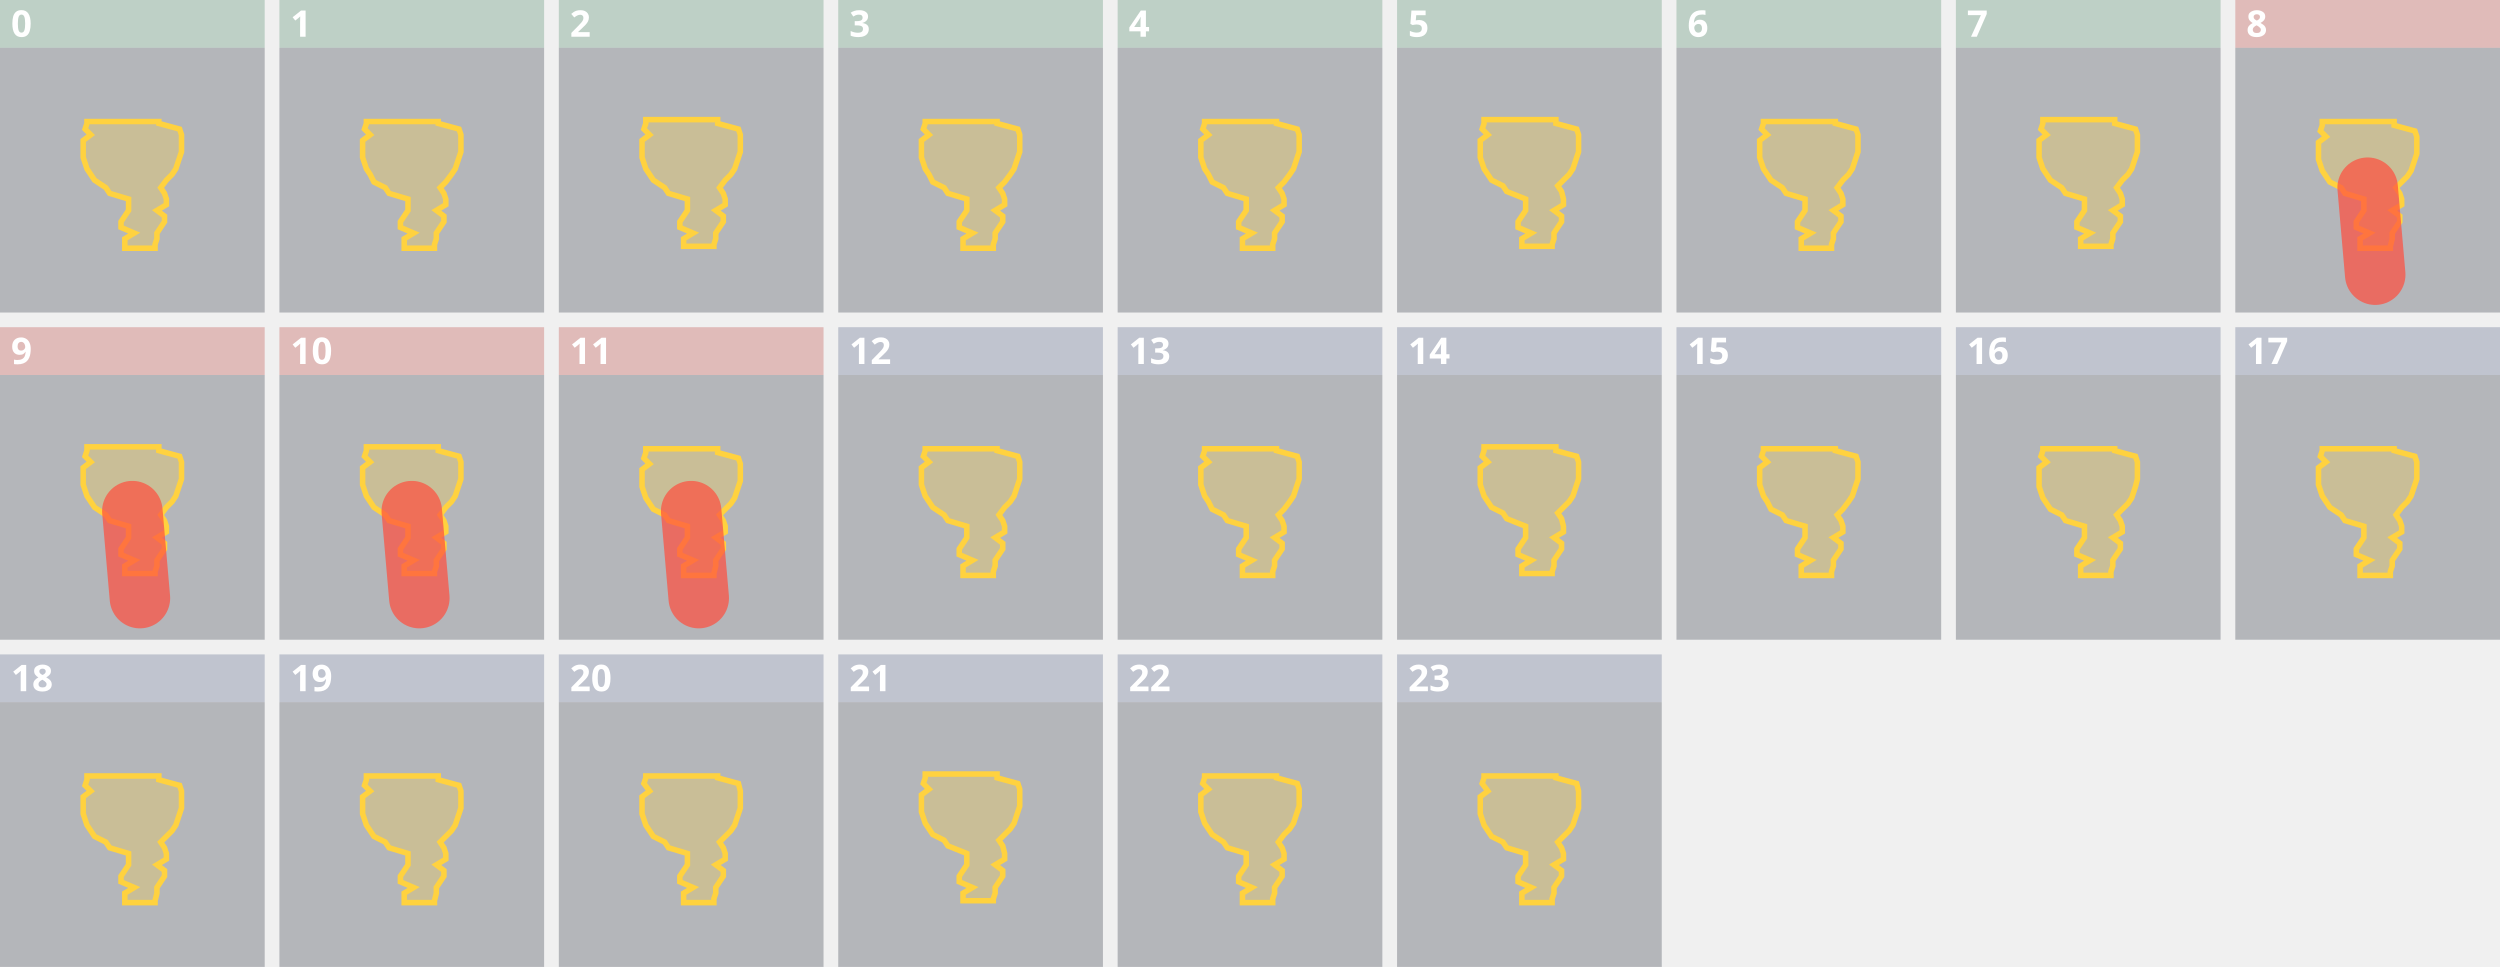
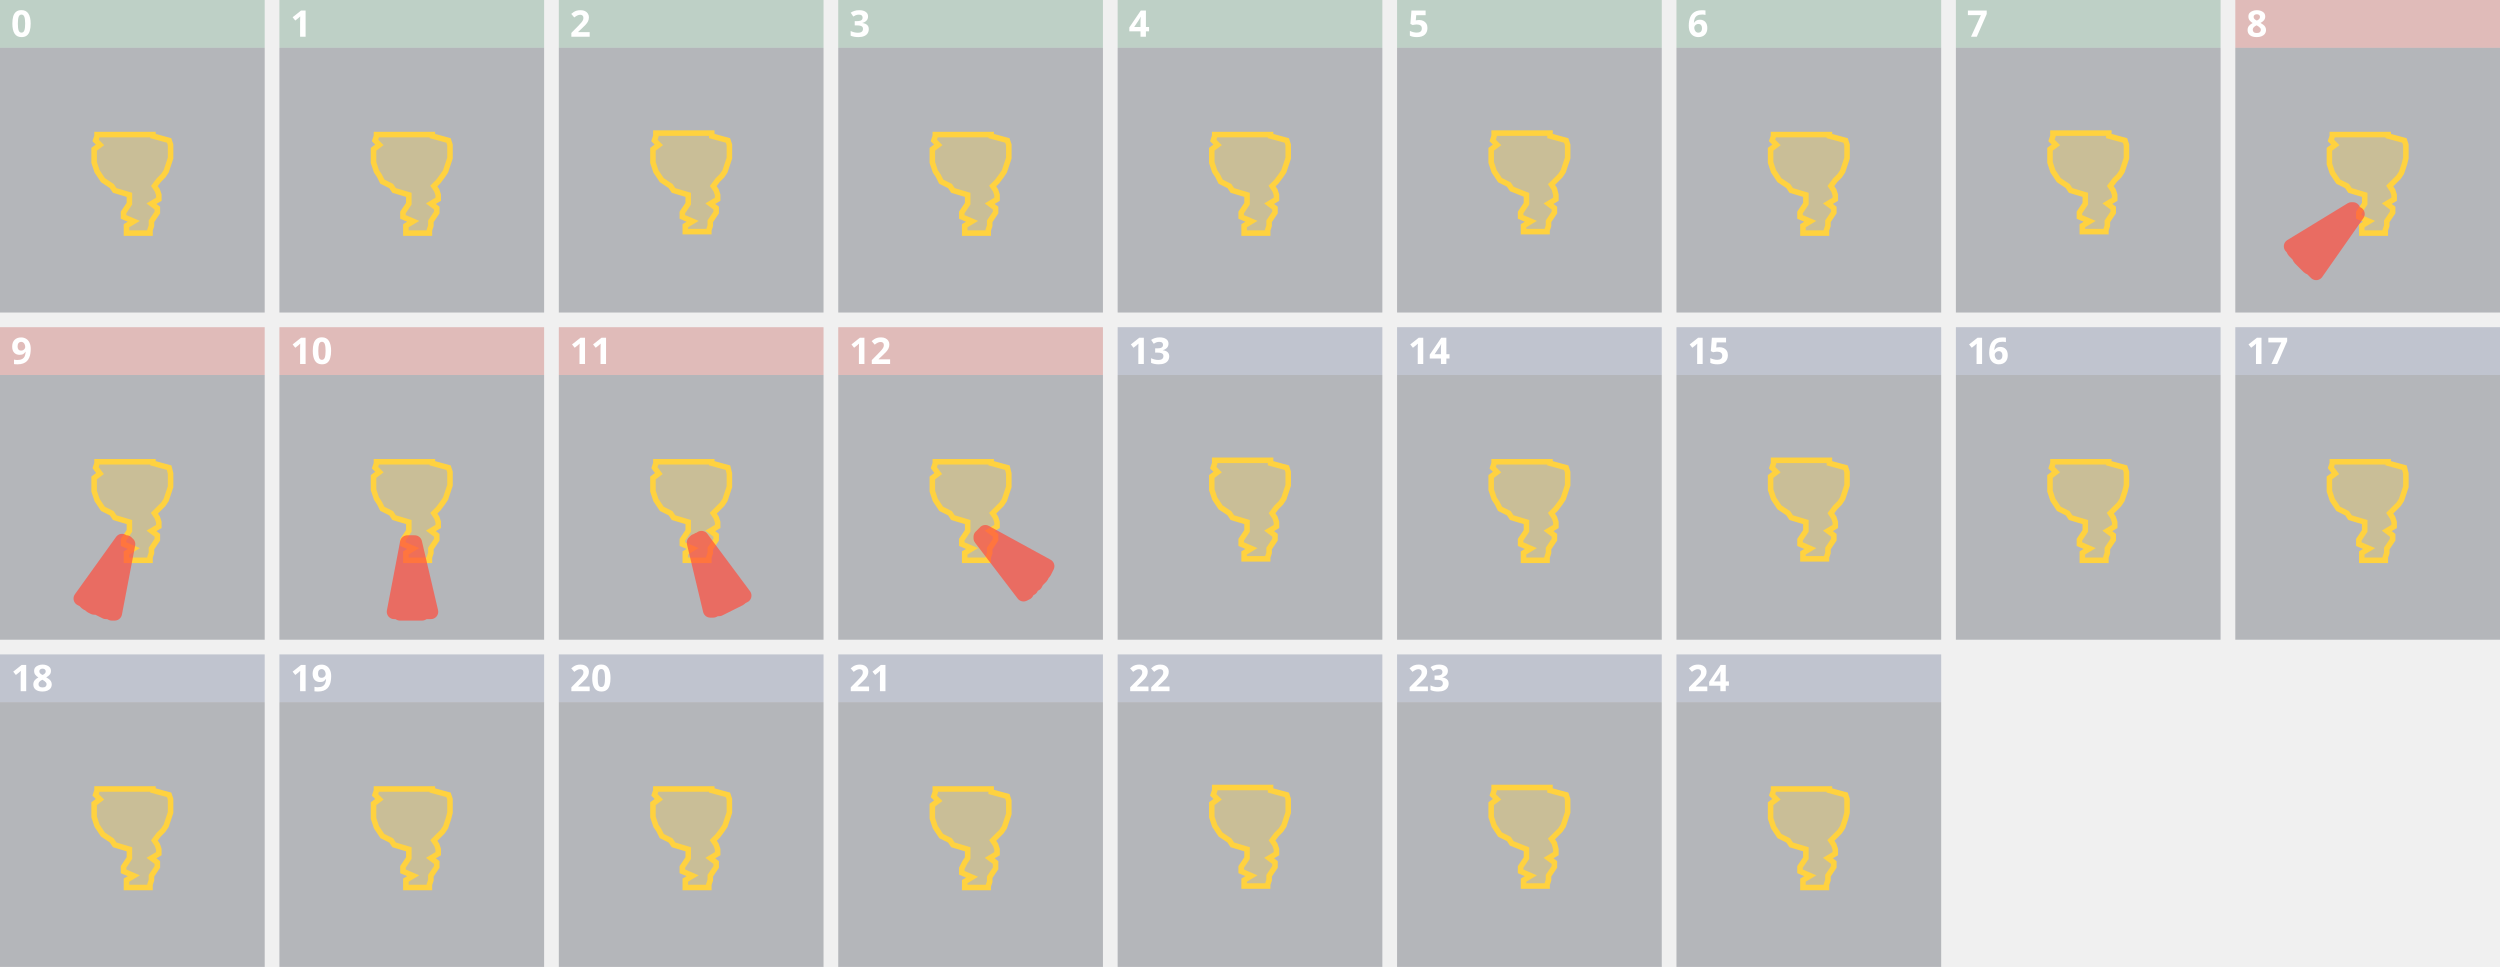
<svg xmlns="http://www.w3.org/2000/svg" viewBox="0 0 680 263" width="680" height="263">
-   <style>text{font:bold 10px sans-serif;fill:#ffffff}.k{fill:#1b2230}.g{stroke:#8a96aa;stroke-width:1.94}use{stroke-width:2.92;fill-opacity:.28}.u{stroke:#ffd23f;fill:#ffd23f}.v{stroke:#4ade80;fill:#4ade80;fill-opacity:.6}.a{stroke:#e879f9;fill:#e879f9}.o{stroke:#22d3ee;fill:#22d3ee;fill-opacity:.5}.H{color:#ff4d3d;fill:#ff4d3d;opacity:.7}.G{color:#3b9cff;fill:#3b9cff;opacity:.75}.S{color:#ffa630;fill:#ffa630;opacity:.75}.T{color:#ffa630;fill:none;stroke:#ffa630;stroke-width:3.89;stroke-dasharray:7.8}.P{color:#c49bff;fill:none;stroke:#c49bff;stroke-width:1.94;stroke-dasharray:5.8}</style>
+   <style>text{font:bold 10px sans-serif;fill:#ffffff}.k{fill:#1b2230}.g{stroke:#8a96aa;stroke-width:2.50}use{stroke-width:3.75;fill-opacity:.28}.u{stroke:#ffd23f;fill:#ffd23f}.v{stroke:#4ade80;fill:#4ade80;fill-opacity:.6}.a{stroke:#e879f9;fill:#e879f9}.o{stroke:#22d3ee;fill:#22d3ee;fill-opacity:.5}.H{color:#ff4d3d;fill:#ff4d3d;opacity:.7}.G{color:#3b9cff;fill:#3b9cff;opacity:.75}.S{color:#ffa630;fill:#ffa630;opacity:.75}.T{color:#ffa630;fill:none;stroke:#ffa630;stroke-width:5.00;stroke-dasharray:10.0}.P{color:#c49bff;fill:none;stroke:#c49bff;stroke-width:2.50;stroke-dasharray:7.5}</style>
  <defs>
    <path id="b0" d="M-24 -31L14 -31L14 -30L25 -27L26 -24L26 -21L26 -18L26 -15L25 -12L24 -9L23 -6L21 -3L18 0L15 4L17 7L18 10L18 13L13 16L17 19L17 22L15 25L13 28L13 31L12 34L12 36L-4 36L-4 34L-4 31L1 28L-6 25L-6 22L-4 19L-2 16L-2 13L-2 10L-12 7L-14 4L-20 0L-22 -3L-24 -6L-25 -9L-26 -12L-26 -15L-26 -18L-26 -21L-22 -24L-25 -27L-24 -30Z" />
    <path id="b1" d="M-24 -31L14 -31L14 -30L25 -27L26 -24L26 -21L26 -18L26 -15L25 -12L24 -9L23 -6L21 -3L18 1L15 4L17 7L18 10L18 13L13 16L17 19L17 22L15 25L13 28L13 31L12 34L12 36L-4 36L-4 34L-4 31L1 28L-6 25L-6 22L-4 19L-2 16L-2 13L-2 10L-12 7L-14 4L-20 1L-22 -3L-24 -6L-25 -9L-26 -12L-26 -15L-26 -18L-26 -21L-22 -24L-25 -27L-24 -30Z" />
    <path id="b2" d="M-24 -32L14 -32L14 -30L25 -27L26 -24L26 -21L26 -18L26 -15L25 -12L24 -9L23 -6L21 -3L18 0L15 4L17 7L18 10L18 13L13 16L17 19L17 22L15 25L13 28L13 31L12 34L12 35L-4 35L-4 34L-4 31L1 28L-6 25L-6 22L-4 19L-2 16L-2 13L-2 10L-12 7L-14 4L-20 0L-22 -3L-24 -6L-25 -9L-26 -12L-26 -15L-26 -18L-26 -21L-22 -24L-25 -27L-24 -30Z" />
    <path id="b3" d="M-24 -32L14 -32L14 -30L25 -27L26 -24L26 -21L26 -18L26 -15L25 -12L24 -9L23 -6L21 -3L18 0L15 3L17 6L18 10L18 13L13 16L17 19L17 22L15 25L13 28L13 31L12 34L12 35L-4 35L-4 34L-4 31L1 28L-6 25L-6 22L-4 19L-2 16L-2 13L-2 10L-12 6L-14 3L-20 0L-22 -3L-24 -6L-25 -9L-26 -12L-26 -15L-26 -18L-26 -21L-22 -24L-25 -27L-24 -30Z" />
-     <path id="b4" d="M-24 -31L14 -31L14 -29L25 -26L26 -23L26 -20L26 -17L26 -14L25 -11L24 -8L23 -5L21 -2L18 1L15 4L17 7L18 10L18 13L13 16L17 19L17 22L15 25L13 28L13 31L12 35L12 36L-4 36L-4 35L-4 31L1 28L-6 25L-6 22L-4 19L-2 16L-2 13L-2 10L-12 7L-14 4L-20 1L-22 -2L-24 -5L-25 -8L-26 -11L-26 -14L-26 -17L-26 -20L-22 -23L-25 -26L-24 -29Z" />
-     <path id="b5" d="M-24 -31L14 -31L14 -30L25 -27L26 -24L26 -21L26 -18L26 -15L25 -11L24 -8L23 -5L21 -2L18 1L15 4L17 7L18 10L18 13L13 16L17 19L17 22L15 25L13 28L13 31L12 34L12 36L-4 36L-4 34L-4 31L1 28L-6 25L-6 22L-4 19L-2 16L-2 13L-2 10L-12 7L-14 4L-20 1L-22 -2L-24 -5L-25 -8L-26 -11L-26 -15L-26 -18L-26 -21L-22 -24L-25 -27L-24 -30Z" />
-     <path id="b6" d="M-24 -31L14 -31L14 -30L25 -27L26 -23L26 -20L26 -17L26 -14L25 -11L24 -8L23 -5L21 -2L18 1L15 4L17 7L18 10L18 13L13 16L17 19L17 22L15 25L13 28L13 31L12 34L12 36L-4 36L-4 34L-4 31L1 28L-6 25L-6 22L-4 19L-2 16L-2 13L-2 10L-12 7L-14 4L-20 1L-22 -2L-24 -5L-25 -8L-26 -11L-26 -14L-26 -17L-26 -20L-22 -23L-25 -27L-24 -30Z" />
-     <rect id="K" x="-70" y="-70" width="140" height="140" class="k" />
+     <path id="b4" d="M-24 -31L14 -31L14 -30L25 -27L26 -24L26 -21L26 -18L26 -15L25 -11L24 -8L23 -5L21 -2L18 1L15 4L17 7L18 10L18 13L13 16L17 19L17 22L15 25L13 28L13 31L12 34L12 36L-4 36L-4 34L-4 31L1 28L-6 25L-6 22L-4 19L-2 16L-2 13L-2 10L-12 7L-14 4L-20 1L-22 -2L-24 -5L-25 -8L-26 -11L-26 -15L-26 -18L-26 -21L-22 -24L-25 -27L-24 -30Z" />
+     <path id="b5" d="M-24 -31L14 -31L14 -30L25 -27L26 -23L26 -20L26 -17L26 -14L25 -11L24 -8L23 -5L21 -2L18 1L15 4L17 7L18 10L18 13L13 16L17 19L17 22L15 25L13 28L13 31L12 34L12 36L-4 36L-4 34L-4 31L1 28L-6 25L-6 22L-4 19L-2 16L-2 13L-2 10L-12 7L-14 4L-20 1L-22 -2L-24 -5L-25 -8L-26 -11L-26 -14L-26 -17L-26 -20L-22 -23L-25 -27L-24 -30Z" />
+     <path id="b6" d="M-24 -31L14 -31L14 -29L25 -26L26 -23L26 -20L26 -17L26 -14L25 -11L24 -8L23 -5L21 -2L18 1L15 4L17 7L18 10L18 13L13 16L17 19L17 23L15 26L13 29L13 32L12 35L12 36L-4 36L-4 35L-4 32L1 29L-6 26L-6 23L-4 19L-2 16L-2 13L-2 10L-12 7L-14 4L-20 1L-22 -2L-24 -5L-25 -8L-26 -11L-26 -14L-26 -17L-26 -20L-22 -23L-25 -26L-24 -29Z" />
+     <rect id="K" x="-90" y="-90" width="180" height="180" class="k" />
    <rect id="Ls" width="72" height="13" fill="#3f7d5a" />
    <rect id="La" width="72" height="13" fill="#b8332b" />
    <rect id="Le" width="72" height="13" fill="#46557a" />
  </defs>
  <use href="#Ls" x="0" y="0" />
  <text x="3" y="10">0</text>
-   <svg x="0" y="13" width="72" height="72" viewBox="-70 -70 140 140">
+   <svg x="0" y="13" width="72" height="72" viewBox="-90 -90 180 180">
    <use href="#K" />
    <use href="#b0" class="u" />
  </svg>
  <use href="#Ls" x="76" y="0" />
  <text x="79" y="10">1</text>
-   <svg x="76" y="13" width="72" height="72" viewBox="-70 -70 140 140">
+   <svg x="76" y="13" width="72" height="72" viewBox="-90 -90 180 180">
    <use href="#K" />
    <use href="#b1" class="u" />
  </svg>
  <use href="#Ls" x="152" y="0" />
  <text x="155" y="10">2</text>
-   <svg x="152" y="13" width="72" height="72" viewBox="-70 -70 140 140">
+   <svg x="152" y="13" width="72" height="72" viewBox="-90 -90 180 180">
    <use href="#K" />
    <use href="#b2" class="u" />
  </svg>
  <use href="#Ls" x="228" y="0" />
  <text x="231" y="10">3</text>
-   <svg x="228" y="13" width="72" height="72" viewBox="-70 -70 140 140">
+   <svg x="228" y="13" width="72" height="72" viewBox="-90 -90 180 180">
    <use href="#K" />
    <use href="#b1" class="u" />
  </svg>
  <use href="#Ls" x="304" y="0" />
  <text x="307" y="10">4</text>
-   <svg x="304" y="13" width="72" height="72" viewBox="-70 -70 140 140">
+   <svg x="304" y="13" width="72" height="72" viewBox="-90 -90 180 180">
    <use href="#K" />
    <use href="#b1" class="u" />
  </svg>
  <use href="#Ls" x="380" y="0" />
  <text x="383" y="10">5</text>
-   <svg x="380" y="13" width="72" height="72" viewBox="-70 -70 140 140">
+   <svg x="380" y="13" width="72" height="72" viewBox="-90 -90 180 180">
    <use href="#K" />
    <use href="#b3" class="u" />
  </svg>
  <use href="#Ls" x="456" y="0" />
  <text x="459" y="10">6</text>
-   <svg x="456" y="13" width="72" height="72" viewBox="-70 -70 140 140">
+   <svg x="456" y="13" width="72" height="72" viewBox="-90 -90 180 180">
    <use href="#K" />
    <use href="#b0" class="u" />
  </svg>
  <use href="#Ls" x="532" y="0" />
  <text x="535" y="10">7</text>
-   <svg x="532" y="13" width="72" height="72" viewBox="-70 -70 140 140">
+   <svg x="532" y="13" width="72" height="72" viewBox="-90 -90 180 180">
    <use href="#K" />
    <use href="#b2" class="u" />
  </svg>
  <use href="#La" x="608" y="0" />
  <text x="611" y="10">8</text>
-   <svg x="608" y="13" width="72" height="72" viewBox="-70 -70 140 140">
+   <svg x="608" y="13" width="72" height="72" viewBox="-90 -90 180 180">
    <use href="#K" />
    <use href="#b4" class="u" />
    <g class="H">
-       <line x1="0" y1="4" x2="4" y2="50" stroke="currentColor" stroke-width="32" stroke-linecap="round" />
+       <path d="M-35 63L-36 62L-38 60L-40 59L-41 58L-43 56L-44 55L-46 53L-47 51L-48 50L-50 48L-51 46L-52 45L-11 20L-10 20L-10 21L-10 21L-10 21L-9 22L-9 22L-9 22L-9 22L-8 23L-8 23L-8 23L-7 23Z" stroke="currentColor" stroke-width="10" stroke-linejoin="round" />
    </g>
  </svg>
  <use href="#La" x="0" y="89" />
  <text x="3" y="99">9</text>
-   <svg x="0" y="102" width="72" height="72" viewBox="-70 -70 140 140">
+   <svg x="0" y="102" width="72" height="72" viewBox="-90 -90 180 180">
    <use href="#K" />
-     <use href="#b2" class="u" />
+     <use href="#b5" class="u" />
    <g class="H">
-       <line x1="0" y1="2" x2="4" y2="48" stroke="currentColor" stroke-width="32" stroke-linecap="round" />
+       <path d="M-12 72L-14 72L-16 71L-18 71L-20 70L-22 69L-24 68L-26 68L-28 67L-29 66L-31 65L-33 63L-35 62L-7 23L-7 23L-7 23L-6 24L-6 24L-5 24L-5 24L-5 24L-4 24L-4 25L-3 25L-3 25L-3 25Z" stroke="currentColor" stroke-width="10" stroke-linejoin="round" />
    </g>
  </svg>
  <use href="#La" x="76" y="89" />
  <text x="79" y="99">10</text>
-   <svg x="76" y="102" width="72" height="72" viewBox="-70 -70 140 140">
+   <svg x="76" y="102" width="72" height="72" viewBox="-90 -90 180 180">
    <use href="#K" />
-     <use href="#b2" class="u" />
+     <use href="#b1" class="u" />
    <g class="H">
-       <line x1="0" y1="2" x2="4" y2="48" stroke="currentColor" stroke-width="32" stroke-linecap="round" />
+       <path d="M13 71L11 71L9 71L7 72L5 72L3 72L1 72L-1 72L-3 72L-5 72L-8 72L-10 71L-12 71L-3 24L-2 24L-2 24L-1 24L-1 24L-1 24L0 24L0 24L1 24L1 24L2 24L2 24L2 24Z" stroke="currentColor" stroke-width="10" stroke-linejoin="round" />
    </g>
  </svg>
  <use href="#La" x="152" y="89" />
  <text x="155" y="99">11</text>
-   <svg x="152" y="102" width="72" height="72" viewBox="-70 -70 140 140">
+   <svg x="152" y="102" width="72" height="72" viewBox="-90 -90 180 180">
+     <use href="#K" />
+     <use href="#b5" class="u" />
+     <g class="H">
+       <path d="M36 60L34 61L33 62L31 63L29 64L27 65L25 66L23 67L21 68L19 69L17 69L15 70L13 70L2 24L3 23L3 23L4 23L4 23L4 23L5 23L5 23L5 22L6 22L6 22L7 22L7 21Z" stroke="currentColor" stroke-width="10" stroke-linejoin="round" />
+     </g>
+   </svg>
+   <use href="#La" x="228" y="89" />
+   <text x="231" y="99">12</text>
+   <svg x="228" y="102" width="72" height="72" viewBox="-90 -90 180 180">
+     <use href="#K" />
+     <use href="#b5" class="u" />
+     <g class="H">
+       <path d="M52 40L51 42L50 44L49 45L48 47L46 49L45 50L44 52L42 53L41 55L39 56L38 58L36 59L7 21L7 20L8 20L8 20L8 20L8 19L9 19L9 19L9 18L9 18L10 18L10 17L10 17Z" stroke="currentColor" stroke-width="10" stroke-linejoin="round" />
+     </g>
+   </svg>
+   <use href="#Le" x="304" y="89" />
+   <text x="307" y="99">13</text>
+   <svg x="304" y="102" width="72" height="72" viewBox="-90 -90 180 180">
+     <use href="#K" />
+     <use href="#b2" class="u" />
+   </svg>
+   <use href="#Le" x="380" y="89" />
+   <text x="383" y="99">14</text>
+   <svg x="380" y="102" width="72" height="72" viewBox="-90 -90 180 180">
+     <use href="#K" />
+     <use href="#b1" class="u" />
+   </svg>
+   <use href="#Le" x="456" y="89" />
+   <text x="459" y="99">15</text>
+   <svg x="456" y="102" width="72" height="72" viewBox="-90 -90 180 180">
+     <use href="#K" />
+     <use href="#b2" class="u" />
+   </svg>
+   <use href="#Le" x="532" y="89" />
+   <text x="535" y="99">16</text>
+   <svg x="532" y="102" width="72" height="72" viewBox="-90 -90 180 180">
    <use href="#K" />
    <use href="#b4" class="u" />
-     <g class="H">
-       <line x1="0" y1="2" x2="4" y2="48" stroke="currentColor" stroke-width="32" stroke-linecap="round" />
-     </g>
  </svg>
-   <use href="#Le" x="228" y="89" />
-   <text x="231" y="99">12</text>
-   <svg x="228" y="102" width="72" height="72" viewBox="-70 -70 140 140">
+   <use href="#Le" x="608" y="89" />
+   <text x="611" y="99">17</text>
+   <svg x="608" y="102" width="72" height="72" viewBox="-90 -90 180 180">
+     <use href="#K" />
+     <use href="#b5" class="u" />
+   </svg>
+   <use href="#Le" x="0" y="178" />
+   <text x="3" y="188">18</text>
+   <svg x="0" y="191" width="72" height="72" viewBox="-90 -90 180 180">
    <use href="#K" />
    <use href="#b0" class="u" />
  </svg>
-   <use href="#Le" x="304" y="89" />
-   <text x="307" y="99">13</text>
-   <svg x="304" y="102" width="72" height="72" viewBox="-70 -70 140 140">
-     <use href="#K" />
-     <use href="#b1" class="u" />
-   </svg>
-   <use href="#Le" x="380" y="89" />
-   <text x="383" y="99">14</text>
-   <svg x="380" y="102" width="72" height="72" viewBox="-70 -70 140 140">
-     <use href="#K" />
-     <use href="#b3" class="u" />
-   </svg>
-   <use href="#Le" x="456" y="89" />
-   <text x="459" y="99">15</text>
-   <svg x="456" y="102" width="72" height="72" viewBox="-70 -70 140 140">
-     <use href="#K" />
-     <use href="#b1" class="u" />
-   </svg>
-   <use href="#Le" x="532" y="89" />
-   <text x="535" y="99">16</text>
-   <svg x="532" y="102" width="72" height="72" viewBox="-70 -70 140 140">
-     <use href="#K" />
-     <use href="#b5" class="u" />
-   </svg>
-   <use href="#Le" x="608" y="89" />
-   <text x="611" y="99">17</text>
-   <svg x="608" y="102" width="72" height="72" viewBox="-70 -70 140 140">
-     <use href="#K" />
-     <use href="#b0" class="u" />
-   </svg>
-   <use href="#Le" x="0" y="178" />
-   <text x="3" y="188">18</text>
-   <svg x="0" y="191" width="72" height="72" viewBox="-70 -70 140 140">
-     <use href="#K" />
-     <use href="#b4" class="u" />
-   </svg>
  <use href="#Le" x="76" y="178" />
  <text x="79" y="188">19</text>
-   <svg x="76" y="191" width="72" height="72" viewBox="-70 -70 140 140">
+   <svg x="76" y="191" width="72" height="72" viewBox="-90 -90 180 180">
    <use href="#K" />
    <use href="#b4" class="u" />
  </svg>
  <use href="#Le" x="152" y="178" />
  <text x="155" y="188">20</text>
-   <svg x="152" y="191" width="72" height="72" viewBox="-70 -70 140 140">
+   <svg x="152" y="191" width="72" height="72" viewBox="-90 -90 180 180">
+     <use href="#K" />
+     <use href="#b1" class="u" />
+   </svg>
+   <use href="#Le" x="228" y="178" />
+   <text x="231" y="188">21</text>
+   <svg x="228" y="191" width="72" height="72" viewBox="-90 -90 180 180">
    <use href="#K" />
    <use href="#b6" class="u" />
  </svg>
-   <use href="#Le" x="228" y="178" />
-   <text x="231" y="188">21</text>
-   <svg x="228" y="191" width="72" height="72" viewBox="-70 -70 140 140">
+   <use href="#Le" x="304" y="178" />
+   <text x="307" y="188">22</text>
+   <svg x="304" y="191" width="72" height="72" viewBox="-90 -90 180 180">
+     <use href="#K" />
+     <use href="#b2" class="u" />
+   </svg>
+   <use href="#Le" x="380" y="178" />
+   <text x="383" y="188">23</text>
+   <svg x="380" y="191" width="72" height="72" viewBox="-90 -90 180 180">
    <use href="#K" />
    <use href="#b3" class="u" />
  </svg>
-   <use href="#Le" x="304" y="178" />
-   <text x="307" y="188">22</text>
-   <svg x="304" y="191" width="72" height="72" viewBox="-70 -70 140 140">
+   <use href="#Le" x="456" y="178" />
+   <text x="459" y="188">24</text>
+   <svg x="456" y="191" width="72" height="72" viewBox="-90 -90 180 180">
    <use href="#K" />
-     <use href="#b0" class="u" />
-   </svg>
-   <use href="#Le" x="380" y="178" />
-   <text x="383" y="188">23</text>
-   <svg x="380" y="191" width="72" height="72" viewBox="-70 -70 140 140">
-     <use href="#K" />
-     <use href="#b6" class="u" />
+     <use href="#b4" class="u" />
  </svg>
</svg>
